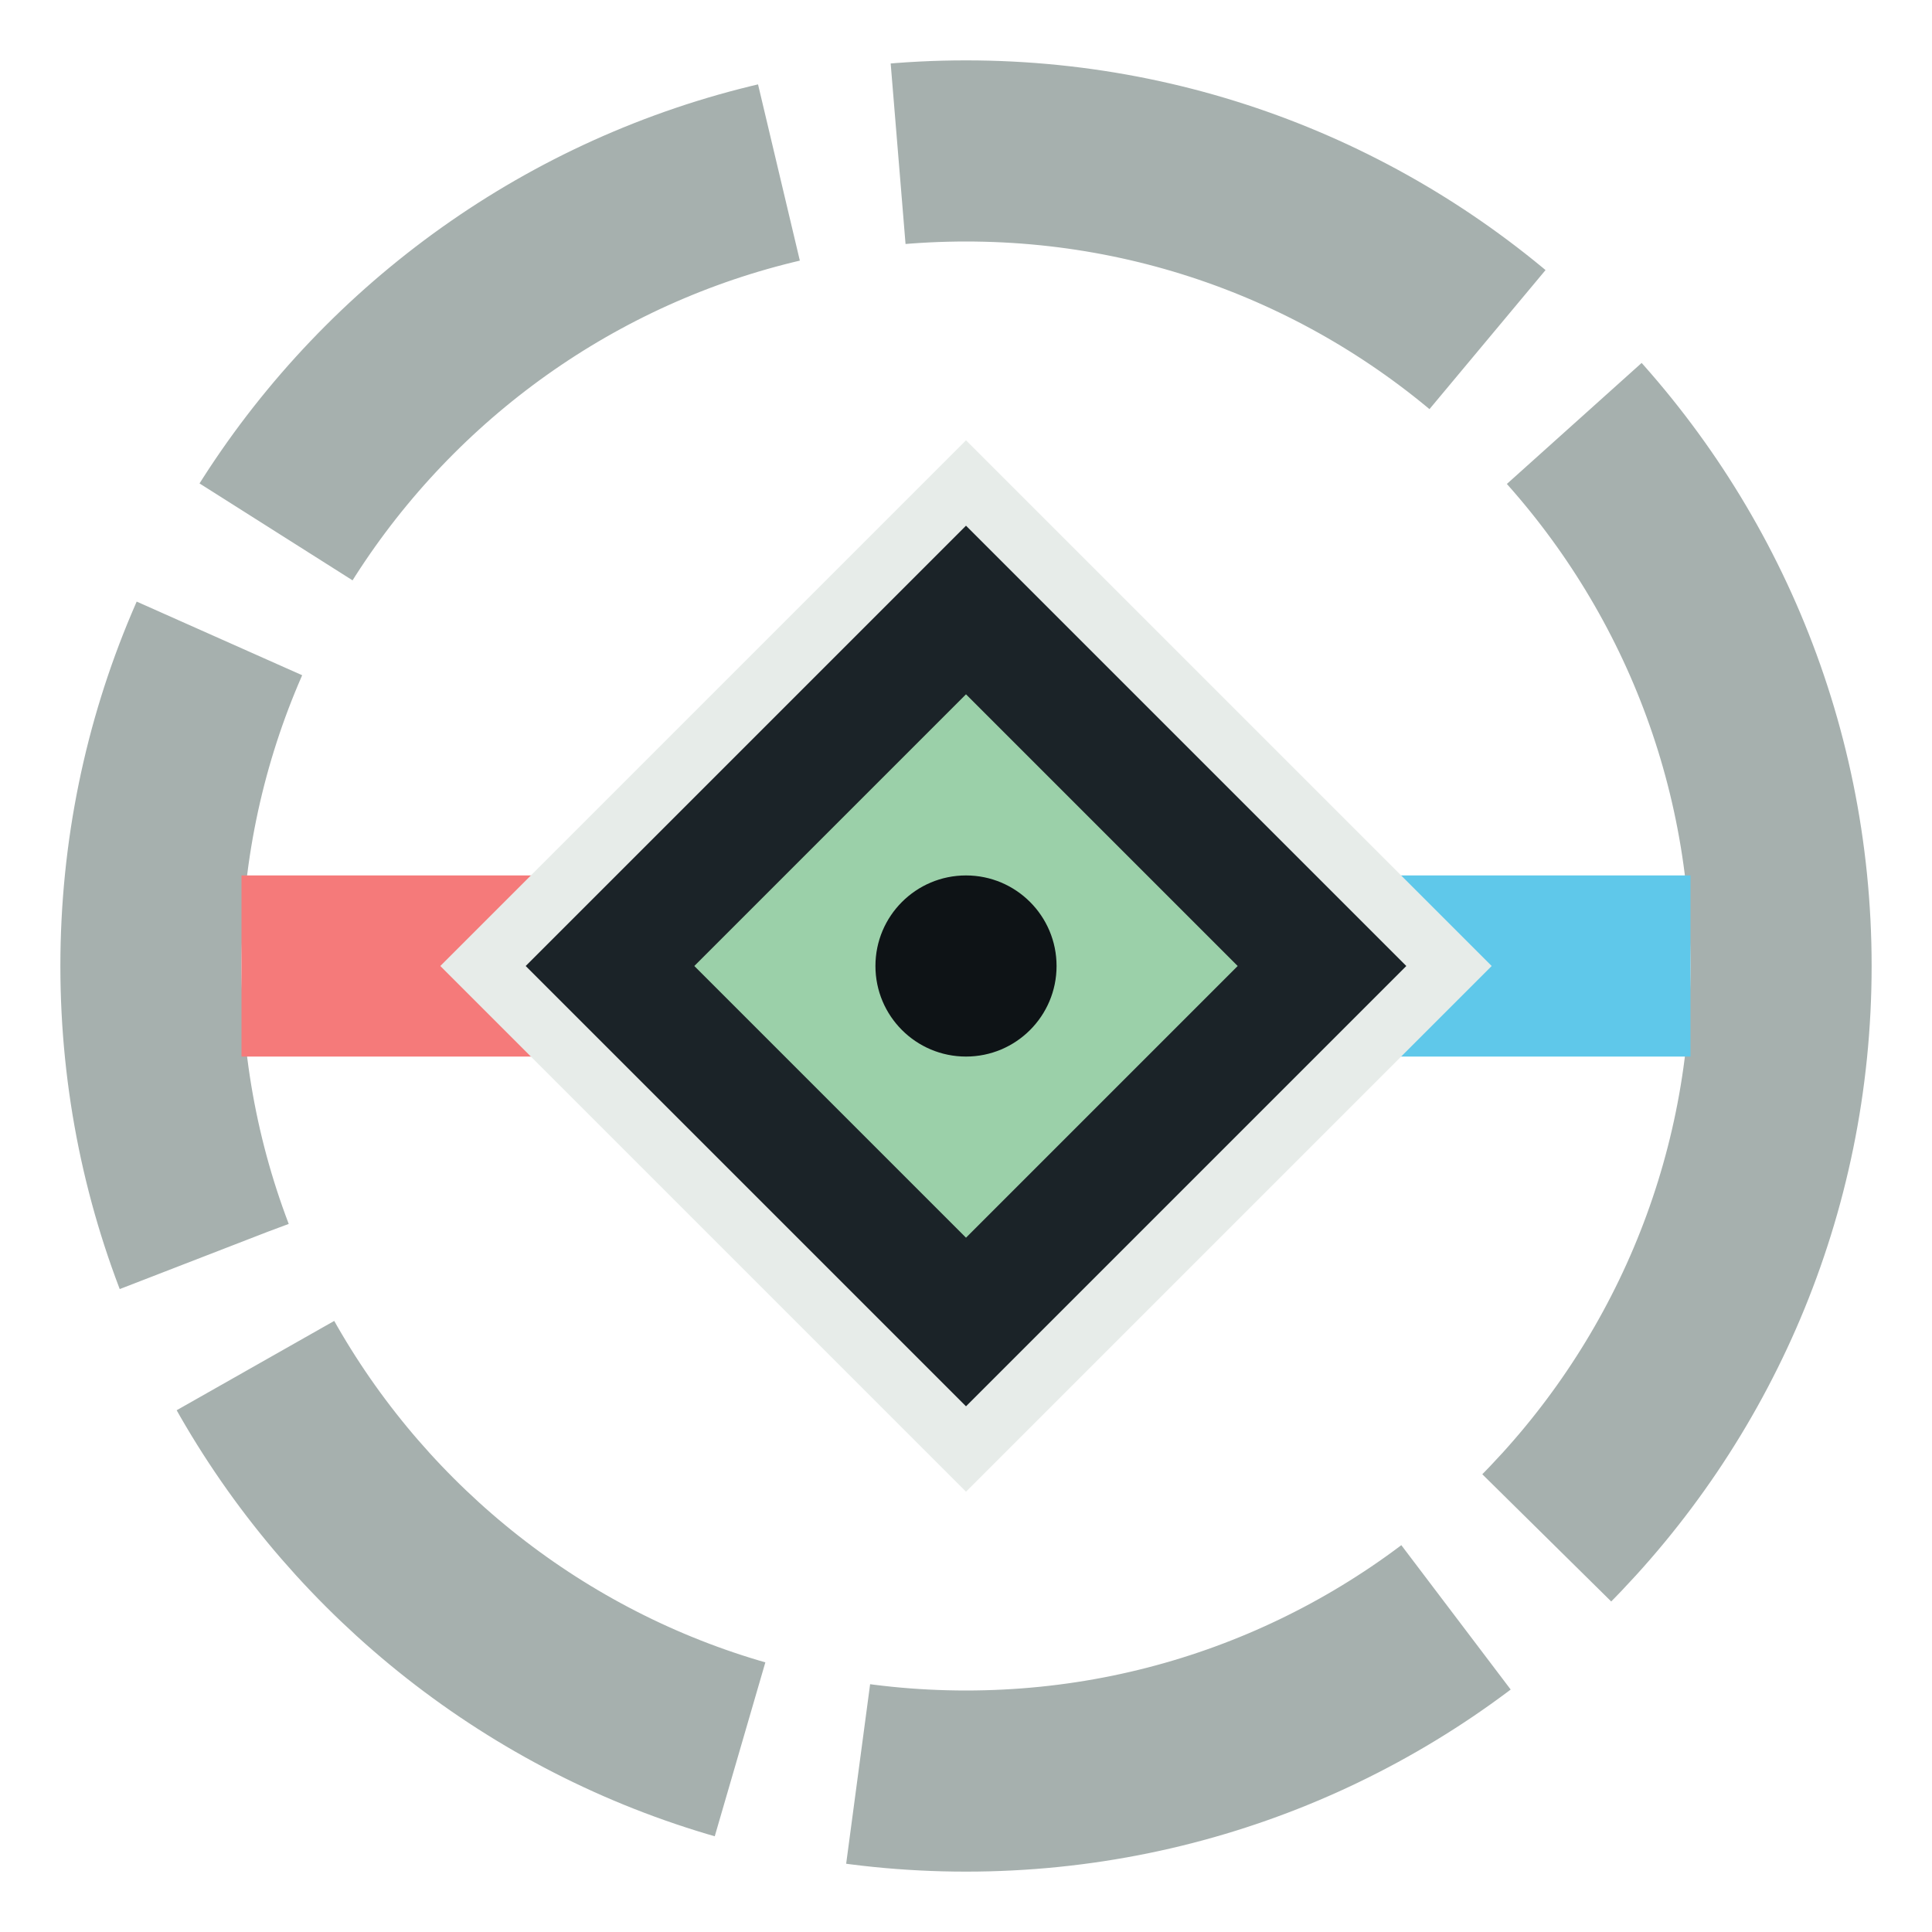
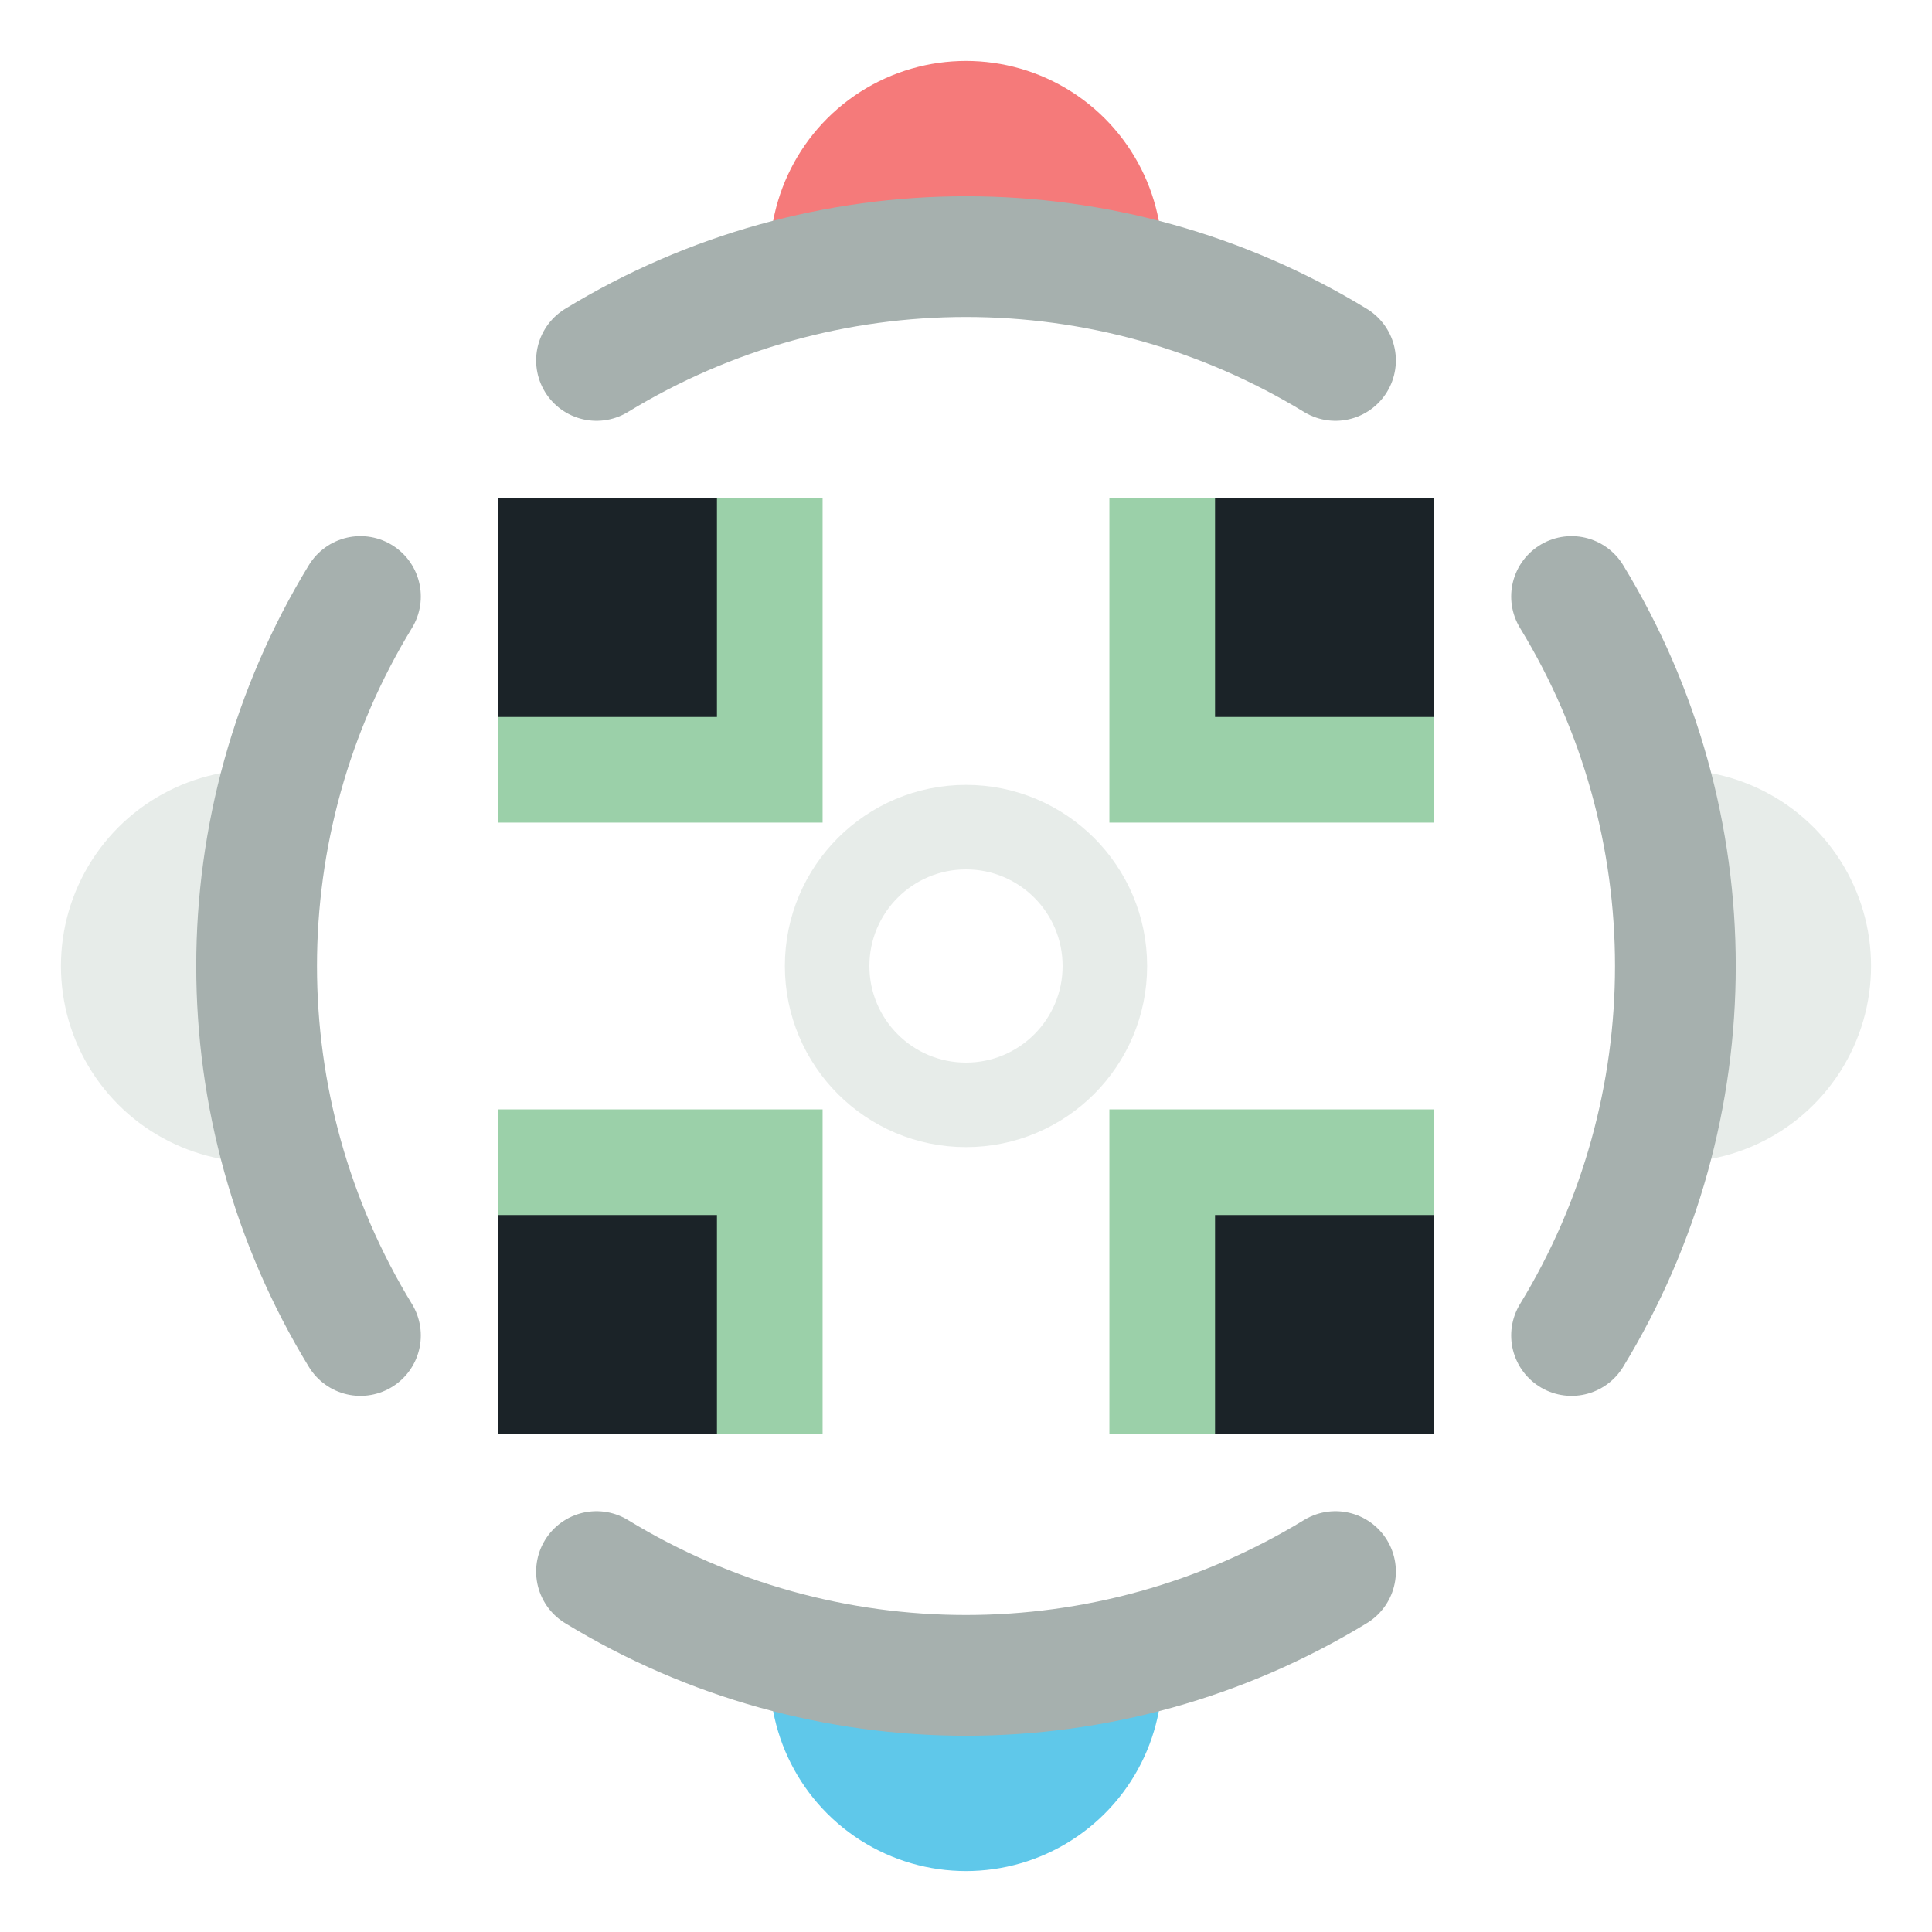
<svg xmlns="http://www.w3.org/2000/svg" viewBox="0 0 64 64" role="img" aria-labelledby="title description">
-   <circle cx="32" cy="32" r="27" fill="none" stroke="#a6b0ae" stroke-width="6" stroke-dasharray="21 4" />
-   <path fill="#f57a7a" d="M8 29h17l7 3-7 3H8Z" />
-   <path fill="#5fc8ea" d="M56 29H39l-7 3 7 3h17Z" />
-   <path fill="#1b2328" stroke="#e7ece9" stroke-width="2" d="m32 16 16 16-16 16-16-16Z" />
-   <path fill="#9bd0a9" d="m32 23 9 9-9 9-9-9Z" />
-   <circle cx="32" cy="32" r="3" fill="#0e1316" />
+   <path fill="#f57a7a" d="M25.56 9.4a6.5 6.5 0 1 1 12.88 0 23.5 23.5 0 0 0-12.88 0Z" />
+   <path fill="#e7ece9" d="M54.6 25.56a6.5 6.5 0 1 1 0 12.88 23.5 23.5 0 0 0 0-12.88ZM9.4 38.44a6.5 6.5 0 1 1 0-12.88 23.5 23.5 0 0 0 0 12.88Z" />
+   <path fill="#5fc8ea" d="M38.44 54.6a6.5 6.5 0 1 1-12.88 0 23.5 23.5 0 0 0 12.88 0Z" />
+   <path fill="none" stroke="#a6b0ae" stroke-width="4" stroke-linecap="round" d="M19.76 11.94a23.5 23.5 0 0 1 24.48 0m7.82 7.82a23.5 23.5 0 0 1 0 24.48m-7.82 7.82a23.5 23.5 0 0 1-24.48 0m-7.82-7.82a23.5 23.5 0 0 1 0-24.48" />
+   <path fill="#1b2328" d="M16.5 16.5h9v9h-9Zm22 0h9v9h-9Zm0 22h9v9h-9Zm-22 0h9v9h-9Z" />
+   <path fill="none" stroke="#9bd0a9" stroke-width="3.5" d="M16.5 25.5h9v-9m22 9h-9v-9m9 22h-9v9m-22-9h9v9" />
+   <circle cx="32" cy="32" r="4.6" fill="none" stroke="#e7ece9" stroke-width="2.8" />
</svg>
